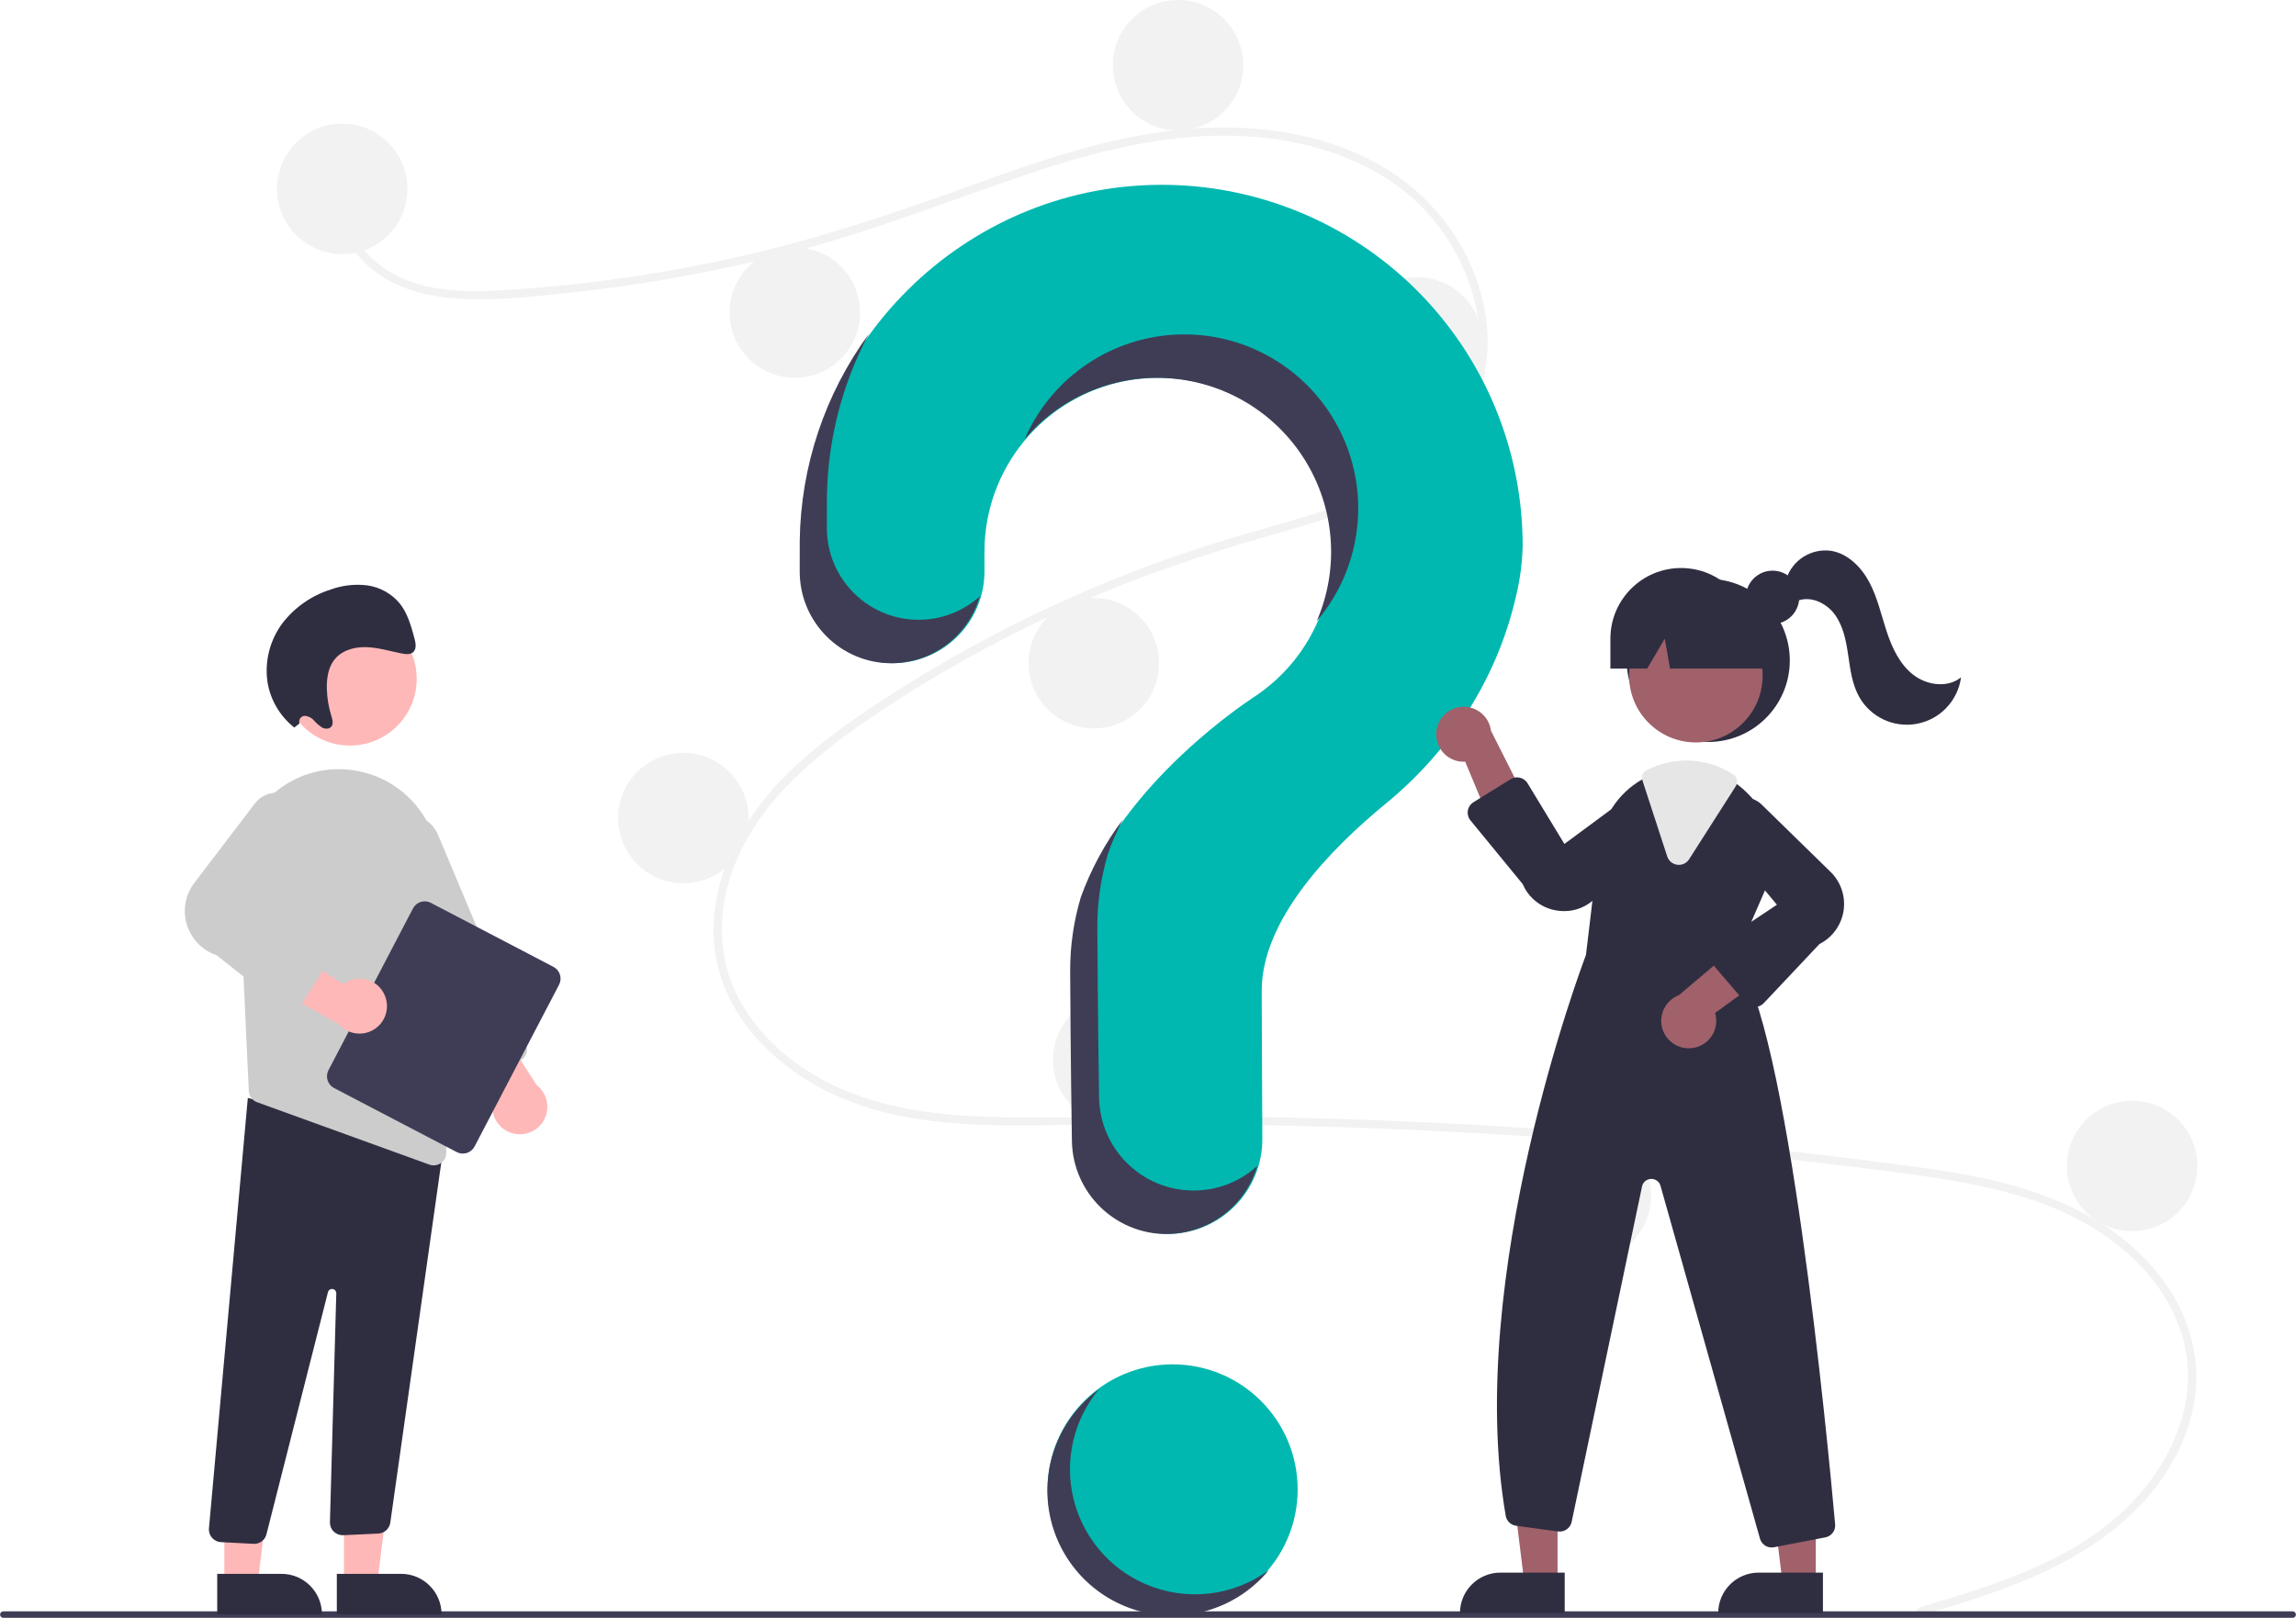
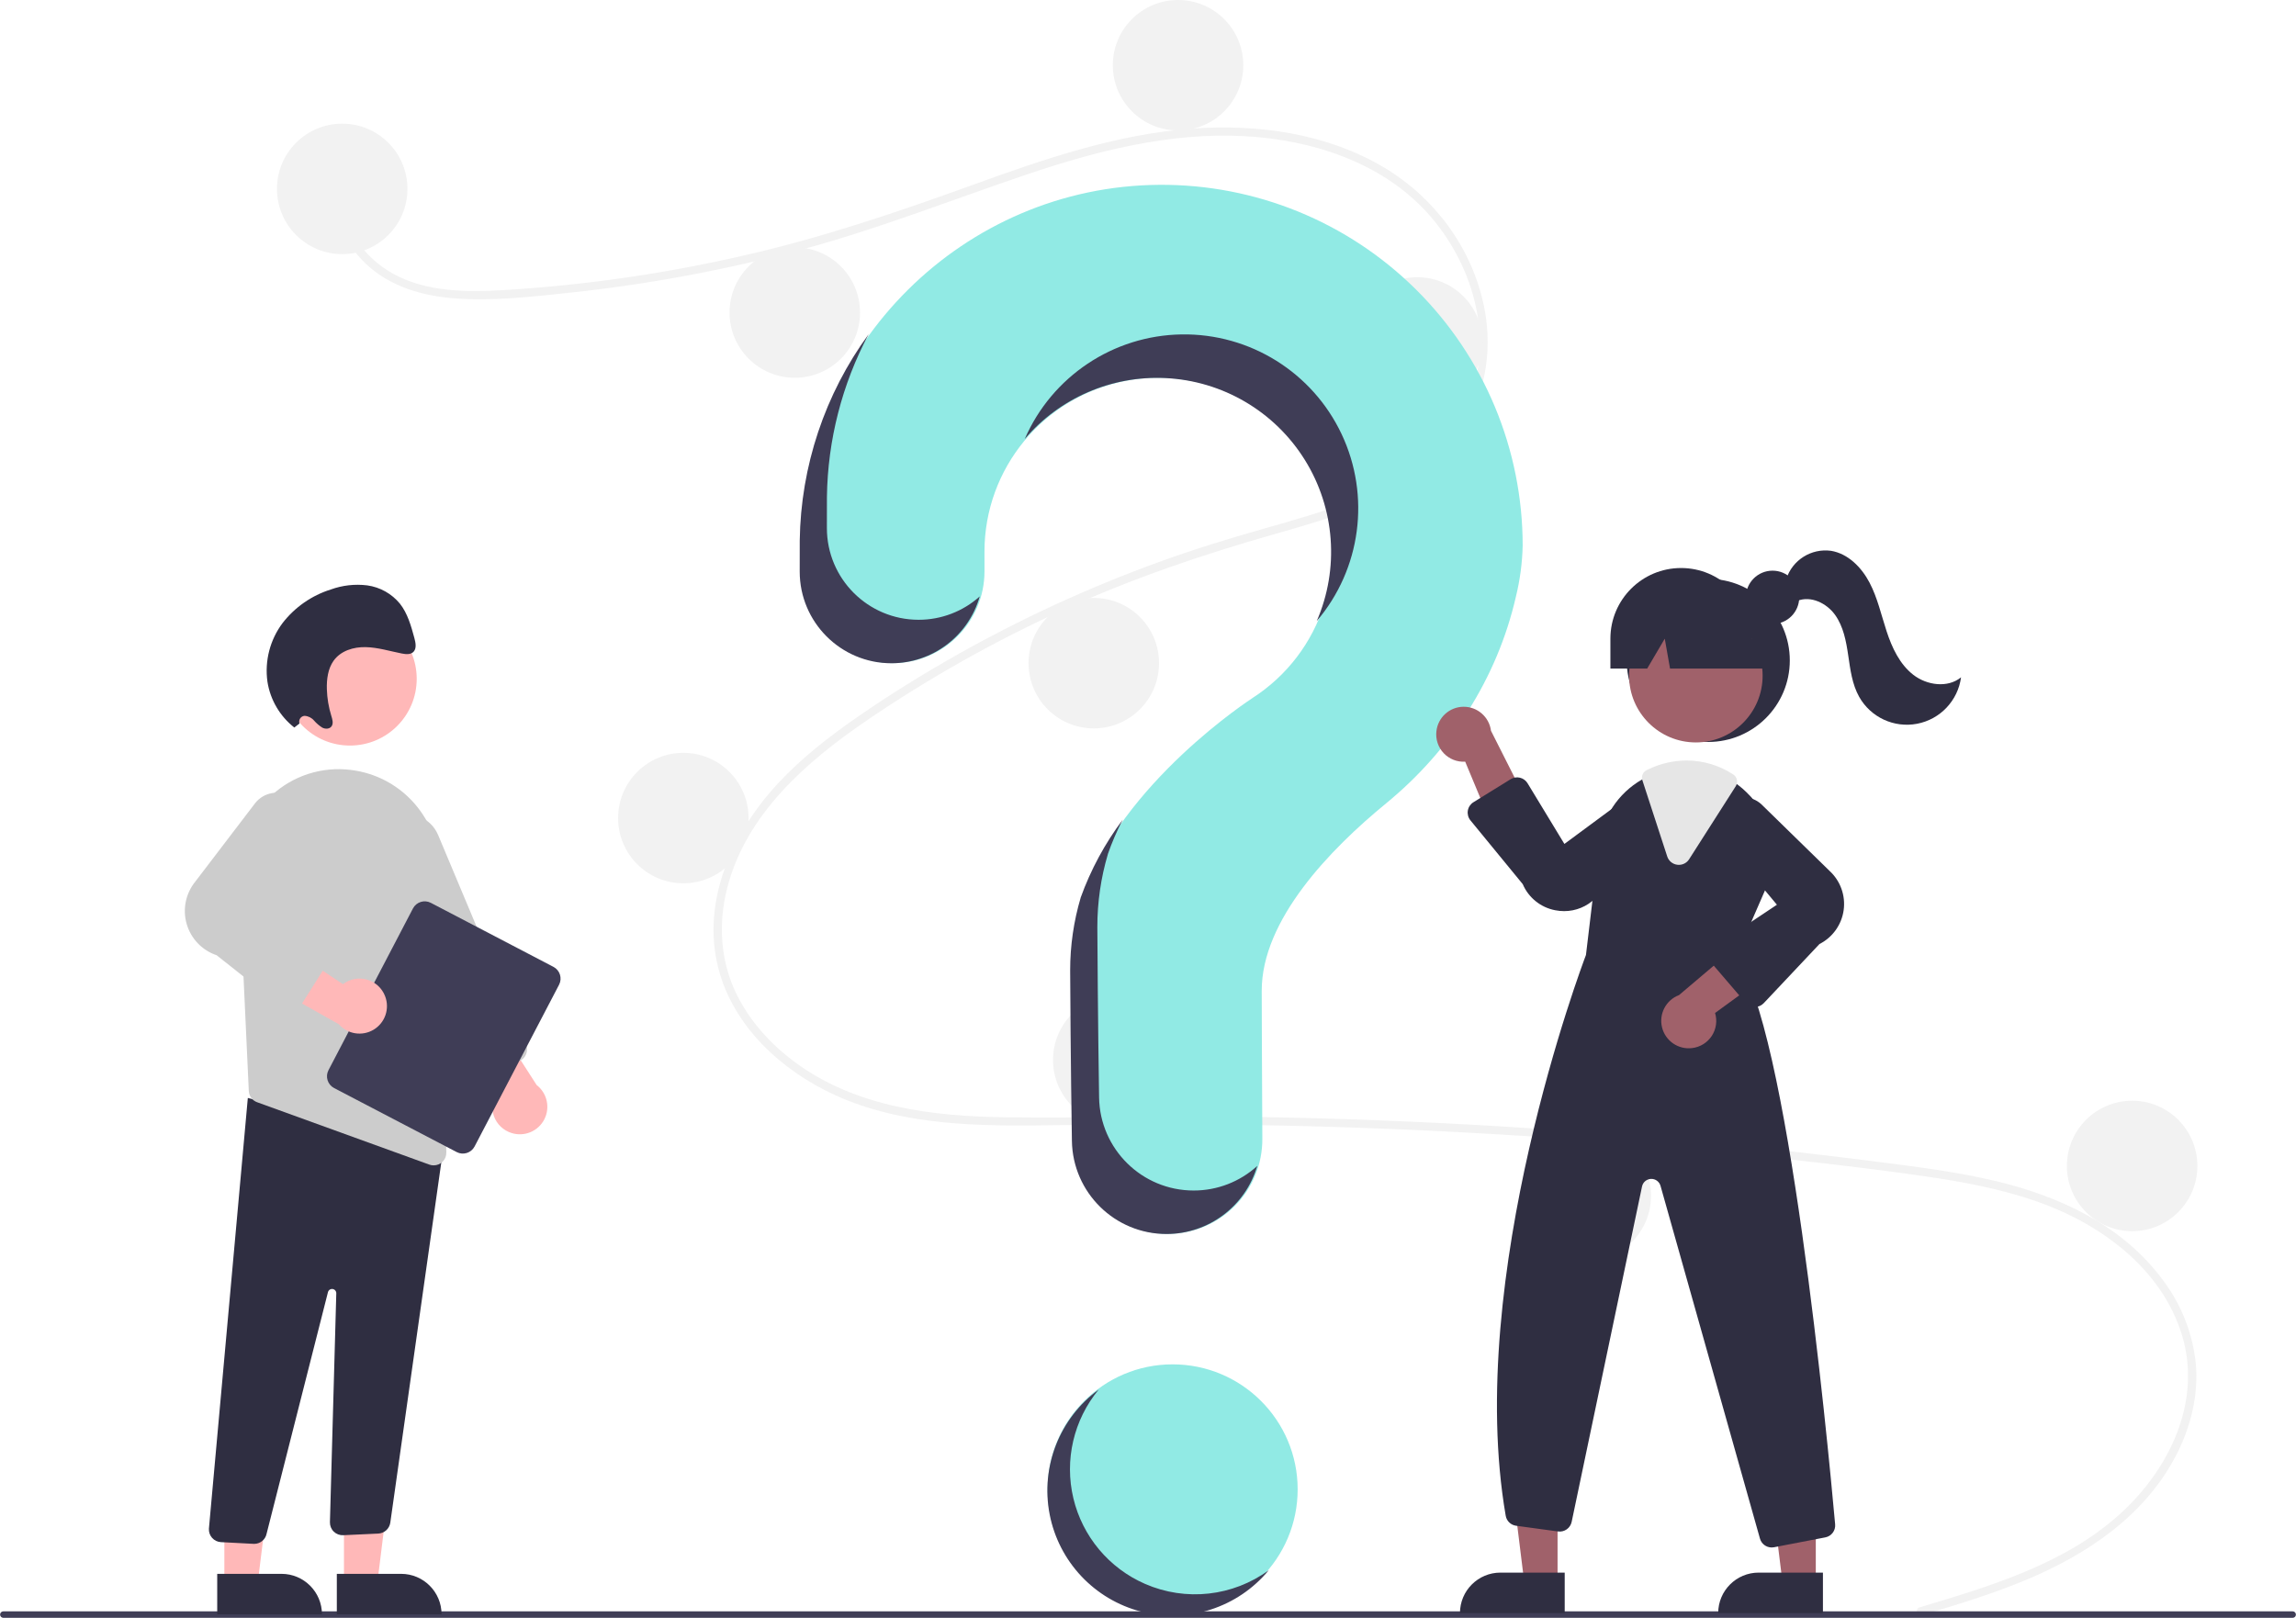
<svg xmlns="http://www.w3.org/2000/svg" data-name="Layer 1" width="844.675" height="595.262" viewBox="0 0 844.675 595.262">
-   <circle cx="431.393" cy="548" r="46" fill="#01b8b0" />
+   <circle cx="431.393" cy="548" r="46" fill="#91eae4" />
  <path d="M883.862,743.785c25.735-7.729,53.094-15.788,73.503-34.161,18.238-16.418,30.55-41.489,22.995-66.112-7.54-24.572-30.124-40.956-53.442-49.105-13.225-4.622-27.061-7.186-40.891-9.2-15.035-2.19-30.136-3.984-45.23-5.71q-91.677-10.486-184.044-12.811c-30.385-.765-60.764-.747-91.152-.306-27.139.394-55.722.384-80.899-11.151-19.578-8.97-37.348-25.289-42.803-46.734-6.297-24.755,5.318-49.964,21.98-67.892,8.783-9.45,19.047-17.404,29.636-24.717,11.487-7.934,23.375-15.306,35.521-22.188a494.634,494.634,0,0,1,74.767-34.468c12.746-4.634,25.68-8.633,38.728-12.321,11.017-3.115,22.068-6.234,32.716-10.477,20.583-8.204,40.161-22.1,45.395-44.881,4.96-21.591-3.403-45.031-18.065-61.071-16.963-18.557-42.539-26.692-67.06-28.008-27.528-1.478-54.422,5.412-80.297,14.156-27.597,9.326-54.599,20.049-82.778,27.603a556.958,556.958,0,0,1-85.196,15.837c-14.082,1.5-28.59,3.193-42.756,2.045-11.872-.962-23.684-4.454-32.434-12.88-7.503-7.225-11.972-17.154-10.435-27.632.279-1.903,3.17-1.094,2.893.798-1.87,12.755,6.8,24.509,17.484,30.529,12.348,6.958,27.374,6.968,41.122,6.172a537.825,537.825,0,0,0,88.515-12.796c28.593-6.531,56.164-15.866,83.704-25.839,26.156-9.472,52.897-18.716,80.84-20.767,24.246-1.78,49.752,1.752,70.874,14.423,18.564,11.136,32.215,29.707,36.565,51.018,4.25,20.825-1.636,41.785-17.4,56.317-16.321,15.046-38.701,21.479-59.557,27.404-26.452,7.514-52.337,16.298-77.392,27.703a485.824,485.824,0,0,0-72.8,40.928c-22.246,15.202-44.201,34.331-51.237,61.451-3.277,12.633-2.672,26.032,2.812,37.965,4.876,10.61,12.907,19.535,22.262,26.419,22.321,16.424,50.453,19.797,77.414,20.132,30.281.377,60.564-.645,90.855-.148q92.599,1.52,184.819,11.273,23.108,2.446,46.158,5.407c13.822,1.776,27.69,3.541,41.278,6.695,24.162,5.608,47.674,16.392,62.692,36.878a61.319,61.319,0,0,1,11.947,30.446c1.051,11.524-1.77,23.069-6.98,33.321-11.532,22.69-33.134,37.123-56.073,46.605-12.287,5.079-25.032,8.926-37.752,12.746-1.853.557-2.645-2.338-.798-2.893Z" transform="translate(-177.6623 -152.3692)" fill="#f2f2f2" />
  <circle cx="125.893" cy="69.5" r="24" fill="#f2f2f2" />
  <circle cx="292.393" cy="115" r="24" fill="#f2f2f2" />
  <circle cx="433.393" cy="24" r="24" fill="#f2f2f2" />
  <circle cx="521.393" cy="126" r="24" fill="#f2f2f2" />
  <circle cx="402.393" cy="244" r="24" fill="#f2f2f2" />
  <circle cx="251.393" cy="301" r="24" fill="#f2f2f2" />
  <circle cx="411.393" cy="390" r="24" fill="#f2f2f2" />
  <circle cx="583.393" cy="440" r="24" fill="#f2f2f2" />
  <circle cx="784.393" cy="429" r="24" fill="#f2f2f2" />
-   <path d="M604.128,220.373c-71.892.508-130.756,58.93-131.777,130.816-.009.664-.014,5.33-.013,11.434a33.748,33.748,0,0,0,33.744,33.746h0a33.769,33.769,0,0,0,33.761-33.798c-.003-4.152-.006-7.026-.006-7.202a64,64,0,1,1,98.52,53.879l.012.014s-48.028,30.92-62.671,73.335l.012.003a94.004,94.004,0,0,0-3.874,26.768c0,3.725.219,36.321.643,62.778a34.786,34.786,0,0,0,34.79,34.222h0a34.796,34.796,0,0,0,34.794-35.011c-.147-24.229-.227-52.442-.227-54.489,0-26.045,25.125-51.995,45.764-68.917,23.766-19.487,40.868-46.043,47.737-75.999a86.762,86.762,0,0,0,2.499-18.834A132.75,132.75,0,0,0,604.128,220.373Z" transform="translate(-177.6623 -152.3692)" fill="#01b8b0" />
+   <path d="M604.128,220.373c-71.892.508-130.756,58.93-131.777,130.816-.009.664-.014,5.33-.013,11.434a33.748,33.748,0,0,0,33.744,33.746h0a33.769,33.769,0,0,0,33.761-33.798c-.003-4.152-.006-7.026-.006-7.202a64,64,0,1,1,98.52,53.879l.012.014s-48.028,30.92-62.671,73.335l.012.003a94.004,94.004,0,0,0-3.874,26.768c0,3.725.219,36.321.643,62.778a34.786,34.786,0,0,0,34.79,34.222h0a34.796,34.796,0,0,0,34.794-35.011c-.147-24.229-.227-52.442-.227-54.489,0-26.045,25.125-51.995,45.764-68.917,23.766-19.487,40.868-46.043,47.737-75.999a86.762,86.762,0,0,0,2.499-18.834A132.75,132.75,0,0,0,604.128,220.373Z" transform="translate(-177.6623 -152.3692)" fill="#91eae4" />
  <path d="M1021.147,747.631H178.853a1.191,1.191,0,0,1,0-2.381h842.294a1.191,1.191,0,0,1,0,2.381Z" transform="translate(-177.6623 -152.3692)" fill="#3f3d56" />
  <circle cx="628.449" cy="242.996" r="30" fill="#2f2e41" />
  <polygon points="573.012 582.129 560.753 582.129 554.92 534.841 573.015 534.841 573.012 582.129" fill="#a0616a" />
  <path d="M551.996,578.626h23.644a0,0,0,0,1,0,0v14.887a0,0,0,0,1,0,0H537.109a0,0,0,0,1,0,0v0A14.887,14.887,0,0,1,551.996,578.626Z" fill="#2f2e41" />
  <polygon points="668.012 582.129 655.753 582.129 649.92 534.841 668.015 534.841 668.012 582.129" fill="#a0616a" />
  <path d="M646.996,578.626h23.644a0,0,0,0,1,0,0v14.887a0,0,0,0,1,0,0H632.109a0,0,0,0,1,0,0v0A14.887,14.887,0,0,1,646.996,578.626Z" fill="#2f2e41" />
  <circle cx="623.89" cy="248.61" r="24.561" fill="#a0616a" />
  <path d="M816.191,504.775l10.99-25.25a31.383,31.383,0,0,0-6.95-35.6,31.873,31.873,0,0,0-3.07-2.67,30.935,30.935,0,0,0-18.99-6.57,32.179,32.179,0,0,0-13.4,2.98c-.36.16-.71.33-1.07.5-.69.33-1.37.69-2.03,1.06a31.678,31.678,0,0,0-15.7,23.88l-4.85,40.64c-1.22,3.19-44.74,118.39-29.52,206.34a4.467,4.467,0,0,0,3.82,3.67l15.43,2.1a4.497,4.497,0,0,0,5.01-3.53l25.89-123.41a3.503,3.503,0,0,1,6.8-.23l36.58,129.78a4.471,4.471,0,0,0,4.31,3.28,5.122,5.122,0,0,0,.87-.08l18.85-3.63a4.471,4.471,0,0,0,3.63-4.81C850.021,682.335,835.301,527.605,816.191,504.775Z" transform="translate(-177.6623 -152.3692)" fill="#2f2e41" />
  <path d="M706.102,421.419A10.056,10.056,0,0,0,716.696,432.623l13.729,32.992,10.385-15.394-14.629-28.97a10.11,10.11,0,0,0-20.079.169Z" transform="translate(-177.6623 -152.3692)" fill="#a0616a" />
  <path d="M800.19,537.996a10.056,10.056,0,0,0,8.427-12.913l28.885-21.038-17.39-6.512-24.764,20.977a10.11,10.11,0,0,0,4.842,19.487Z" transform="translate(-177.6623 -152.3692)" fill="#a0616a" />
  <path d="M753.102,487.61a17.057,17.057,0,0,1-3.298-.325,16.305,16.305,0,0,1-11.948-9.616l-19.234-23.453a4.501,4.501,0,0,1,1.111-6.681l13.684-8.471a4.5,4.5,0,0,1,6.215,1.49l13.556,22.334L779.15,443.702A9.721,9.721,0,0,1,790.46,459.264l-25.912,23.637A16.253,16.253,0,0,1,753.102,487.61Z" transform="translate(-177.6623 -152.3692)" fill="#2f2e41" />
  <path d="M823.252,522.883c-.035,0-.071,0-.106-.001a4.508,4.508,0,0,1-3.311-1.57l-12.166-14.193a4.5,4.5,0,0,1,.92-6.673l22.781-15.188-20.638-24.812a9.721,9.721,0,0,1,14.887-12.183l25.084,24.513a16.525,16.525,0,0,1-3.675,26.94l-20.501,21.754A4.507,4.507,0,0,1,823.252,522.883Z" transform="translate(-177.6623 -152.3692)" fill="#2f2e41" />
  <path d="M795.307,470.584a4.632,4.632,0,0,1-.584-.037,4.461,4.461,0,0,1-3.71-3.069l-9.142-28.029a3.083,3.083,0,0,1,1.594-3.725l.297-.14c.269-.128.535-.254.807-.375a32.574,32.574,0,0,1,13.603-3.023,31.327,31.327,0,0,1,17.161,5.157,3.13,3.13,0,0,1,.901,4.294L799.084,468.504A4.455,4.455,0,0,1,795.307,470.584Z" transform="translate(-177.6623 -152.3692)" fill="#e6e6e6" />
  <circle cx="652.101" cy="219.786" r="9.817" fill="#2f2e41" />
  <path d="M796.111,361.365h0a26,26,0,0,0-26,26v11h13.529l6.471-11,1.941,11h41.059l-11-11A26,26,0,0,0,796.111,361.365Z" transform="translate(-177.6623 -152.3692)" fill="#2f2e41" />
  <path d="M834.809,365.431a15.15,15.15,0,0,1,16.481-10.396c6.256,1.046,11.202,6.075,14.149,11.691s4.308,11.903,6.289,17.928,4.791,12.084,9.793,15.984,12.677,4.958,17.59.946a20.118,20.118,0,0,1-37.477,7.181c-2.592-4.612-3.261-10.017-4.03-15.251s-1.767-10.65-4.862-14.94-8.888-7.093-13.804-5.139Z" transform="translate(-177.6623 -152.3692)" fill="#2f2e41" />
  <path d="M515.609,380.408h0a33.748,33.748,0,0,1-33.744-33.746c-0-6.104.004-10.771.013-11.434a131.507,131.507,0,0,1,15.359-59.909,131.803,131.803,0,0,0-25.359,75.909c-.009.664-.014,5.33-.013,11.434a33.748,33.748,0,0,0,33.744,33.746h0A33.773,33.773,0,0,0,538.097,371.817,33.622,33.622,0,0,1,515.609,380.408Z" transform="translate(-177.6623 -152.3692)" fill="#3f3d56" />
  <path d="M606.415,291.478a64.004,64.004,0,0,1,55.659,89.413,63.997,63.997,0,1,0-107.426-66.985A63.871,63.871,0,0,1,606.415,291.478Z" transform="translate(-177.6623 -152.3692)" fill="#3f3d56" />
  <path d="M616.797,590.408h0a34.787,34.787,0,0,1-34.79-34.222c-.423-26.456-.643-59.052-.643-62.778a94.004,94.004,0,0,1,3.874-26.768l-.012-.003a95.069,95.069,0,0,1,5.494-12.701,110.047,110.047,0,0,0-15.494,28.701l.012.003a94.004,94.004,0,0,0-3.874,26.768c0,3.725.219,36.321.643,62.778a34.787,34.787,0,0,0,34.79,34.222h0a34.803,34.803,0,0,0,33.402-25.048A34.66,34.66,0,0,1,616.797,590.408Z" transform="translate(-177.6623 -152.3692)" fill="#3f3d56" />
  <polygon points="126.541 582.585 138.8 582.584 144.633 535.296 126.538 535.297 126.541 582.585" fill="#ffb8b8" />
  <path d="M301.576,731.451H340.107a0,0,0,0,1,0,0v14.887a0,0,0,0,1,0,0H316.463A14.887,14.887,0,0,1,301.576,731.451v0A0,0,0,0,1,301.576,731.451Z" transform="translate(464.0541 1325.404) rotate(179.9974)" fill="#2f2e41" />
  <polygon points="82.541 582.585 94.8 582.584 100.633 535.296 82.538 535.297 82.541 582.585" fill="#ffb8b8" />
  <path d="M257.576,731.451H296.107a0,0,0,0,1,0,0v14.887a0,0,0,0,1,0,0H272.463A14.887,14.887,0,0,1,257.576,731.451v0A0,0,0,0,1,257.576,731.451Z" transform="translate(376.0541 1325.406) rotate(179.9974)" fill="#2f2e41" />
  <path d="M270.917,720.411l-11.975-.63a4.673,4.673,0,0,1-4.419-4.967l14.313-158.466,65.911,17.786,6.35-1.732L321.239,712.686a4.696,4.696,0,0,1-4.358,3.945l-12.909.601a4.674,4.674,0,0,1-4.931-4.796l2.339-84.196a1.558,1.558,0,0,0-3.083-.36L275.739,716.692a4.646,4.646,0,0,1-4.569,3.725C271.086,720.418,271.002,720.416,270.917,720.411Z" transform="translate(-177.6623 -152.3692)" fill="#2f2e41" />
  <circle cx="128.742" cy="249.759" r="24.561" fill="#ffb8b8" />
  <path d="M265.512,474.287l2.701,58.267.976,21.199a4.642,4.642,0,0,0,3.074,4.175l63.336,22.943a4.477,4.477,0,0,0,1.6.28,4.644,4.644,0,0,0,4.664-4.788L339.266,471.597A36.93,36.93,0,0,0,308.522,435.92c-.613-.093-1.236-.187-1.859-.27a36.249,36.249,0,0,0-29.165,9.441,37.236,37.236,0,0,0-11.986,29.196Z" transform="translate(-177.6623 -152.3692)" fill="#ccc" />
  <path d="M365.855,569.245a10.064,10.064,0,0,1-5.369-15.227l-21.478-28.56,18.534-1.147,17.554,27.297a10.111,10.111,0,0,1-9.242,17.637Z" transform="translate(-177.6623 -152.3692)" fill="#ffb8b8" />
  <path d="M350.753,548.85a4.644,4.644,0,0,1-2.541-2.518L315.854,469.237a12.463,12.463,0,1,1,22.984-9.647l32.358,77.095a4.679,4.679,0,0,1-2.5,6.118l-14.365,6.029a4.642,4.642,0,0,1-3.577.017Z" transform="translate(-177.6623 -152.3692)" fill="#ccc" />
  <path d="M298.508,546.131,329.587,486.622a4.878,4.878,0,0,1,6.575-2.063l45.112,23.56a4.878,4.878,0,0,1,2.063,6.575l-31.079,59.509a4.878,4.878,0,0,1-6.575,2.063L300.571,552.706A4.878,4.878,0,0,1,298.508,546.131Z" transform="translate(-177.6623 -152.3692)" fill="#3f3d56" />
  <path d="M319.351,518.943a10.064,10.064,0,0,0-15.517-4.46l-29.778-19.754-.051,18.57L302.29,529.21a10.111,10.111,0,0,0,17.06-10.267Z" transform="translate(-177.6623 -152.3692)" fill="#ffb8b8" />
  <path d="M281.701,523.119l-24.337-19.278a17.163,17.163,0,0,1-7.823-27.135l22.097-28.96a10.096,10.096,0,0,1,17.13,10.284l-17.484,28.6,25.694,12.187a4.674,4.674,0,0,1,1.948,6.72l-10.372,16.414a4.682,4.682,0,0,1-3.167,2.111c-.026.004-.051.008-.077.012A4.696,4.696,0,0,1,281.701,523.119Z" transform="translate(-177.6623 -152.3692)" fill="#ccc" />
  <path d="M287.845,418.574a2.135,2.135,0,0,1,1.856-2.819,4.93,4.93,0,0,1,3.476,1.715,13.833,13.833,0,0,0,3.071,2.637c1.188.599,2.8.514,3.477-.628.636-1.072.2-2.508-.185-3.753a36.907,36.907,0,0,1-1.63-9.77c-.111-3.7.411-7.562,2.46-10.448,2.644-3.725,7.371-5.139,11.845-5.036s8.875,1.484,13.307,2.357c1.53.301,3.328.456,4.352-.73,1.088-1.261.688-3.301.226-5.004-1.201-4.417-2.475-8.985-5.265-12.552a18.898,18.898,0,0,0-12.061-6.79,28.938,28.938,0,0,0-13.462,1.528,36.096,36.096,0,0,0-17.683,12.319,29.236,29.236,0,0,0-5.578,21.6,26.667,26.667,0,0,0,9.886,16.855Z" transform="translate(-177.6623 -152.3692)" fill="#2f2e41" />
  <path d="M598.92,735.149a45.994,45.994,0,0,1-17.07-71.489,45.997,45.997,0,1,0,62.569,66.464A45.969,45.969,0,0,1,598.92,735.149Z" transform="translate(-177.6623 -152.3692)" fill="#3f3d56" />
</svg>
